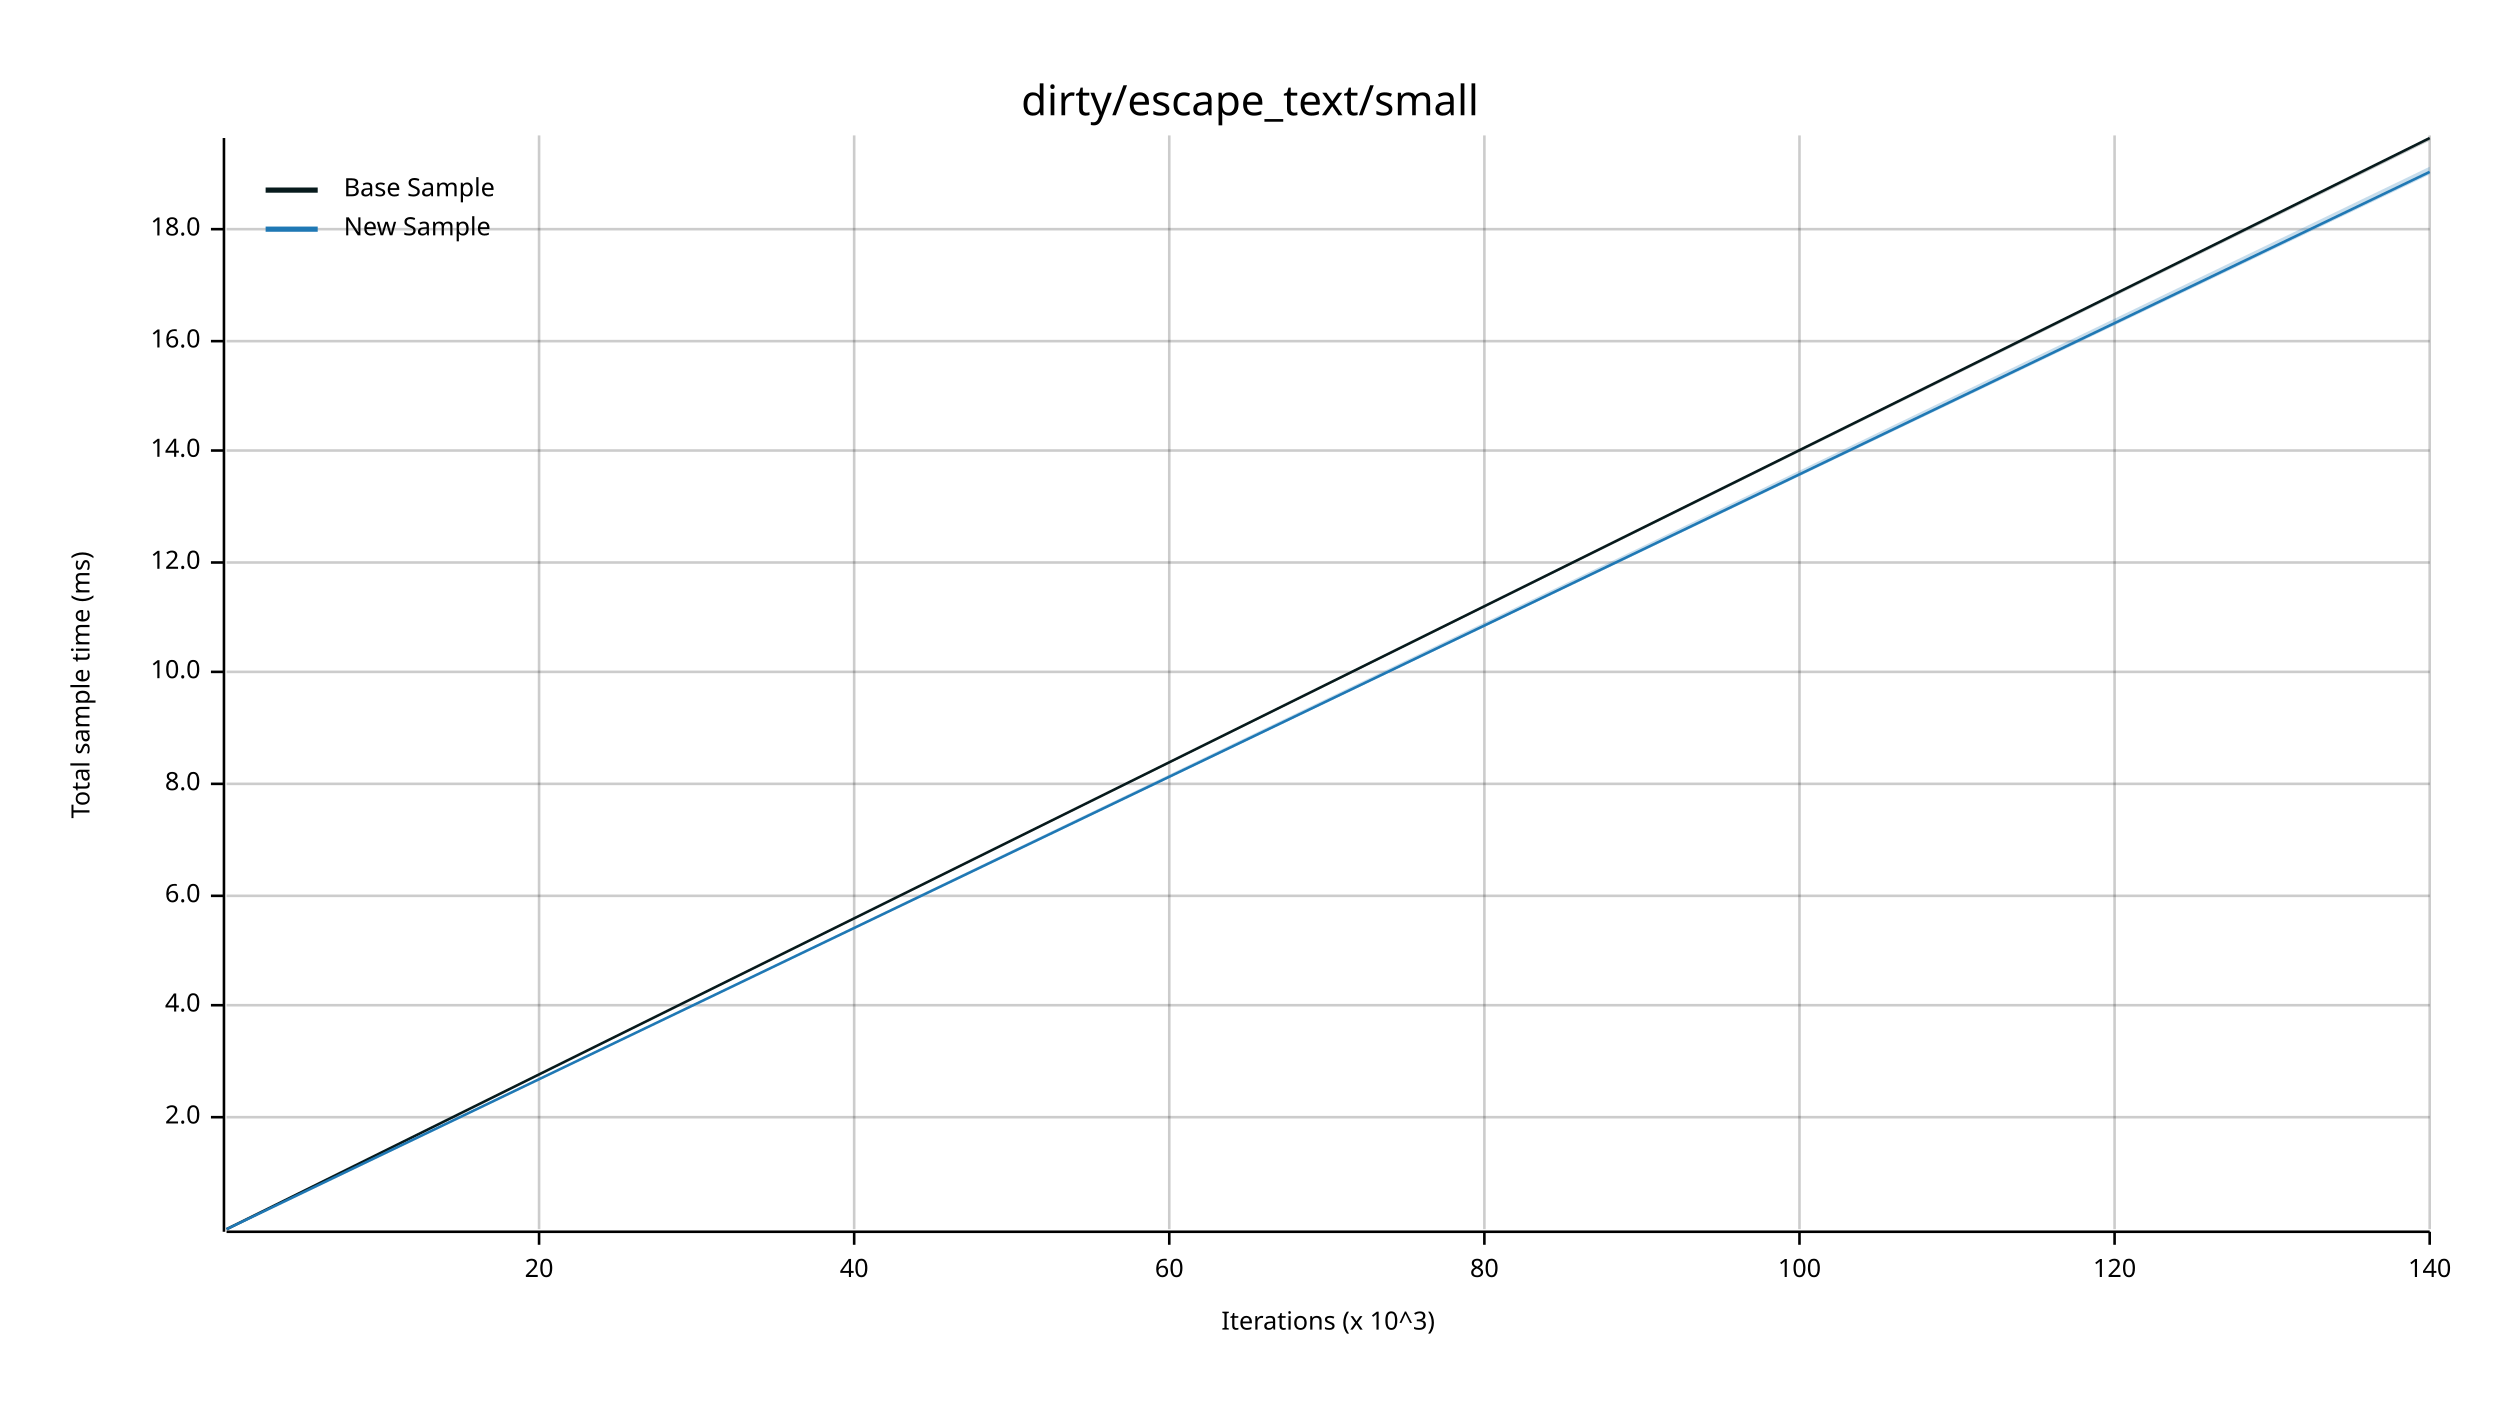
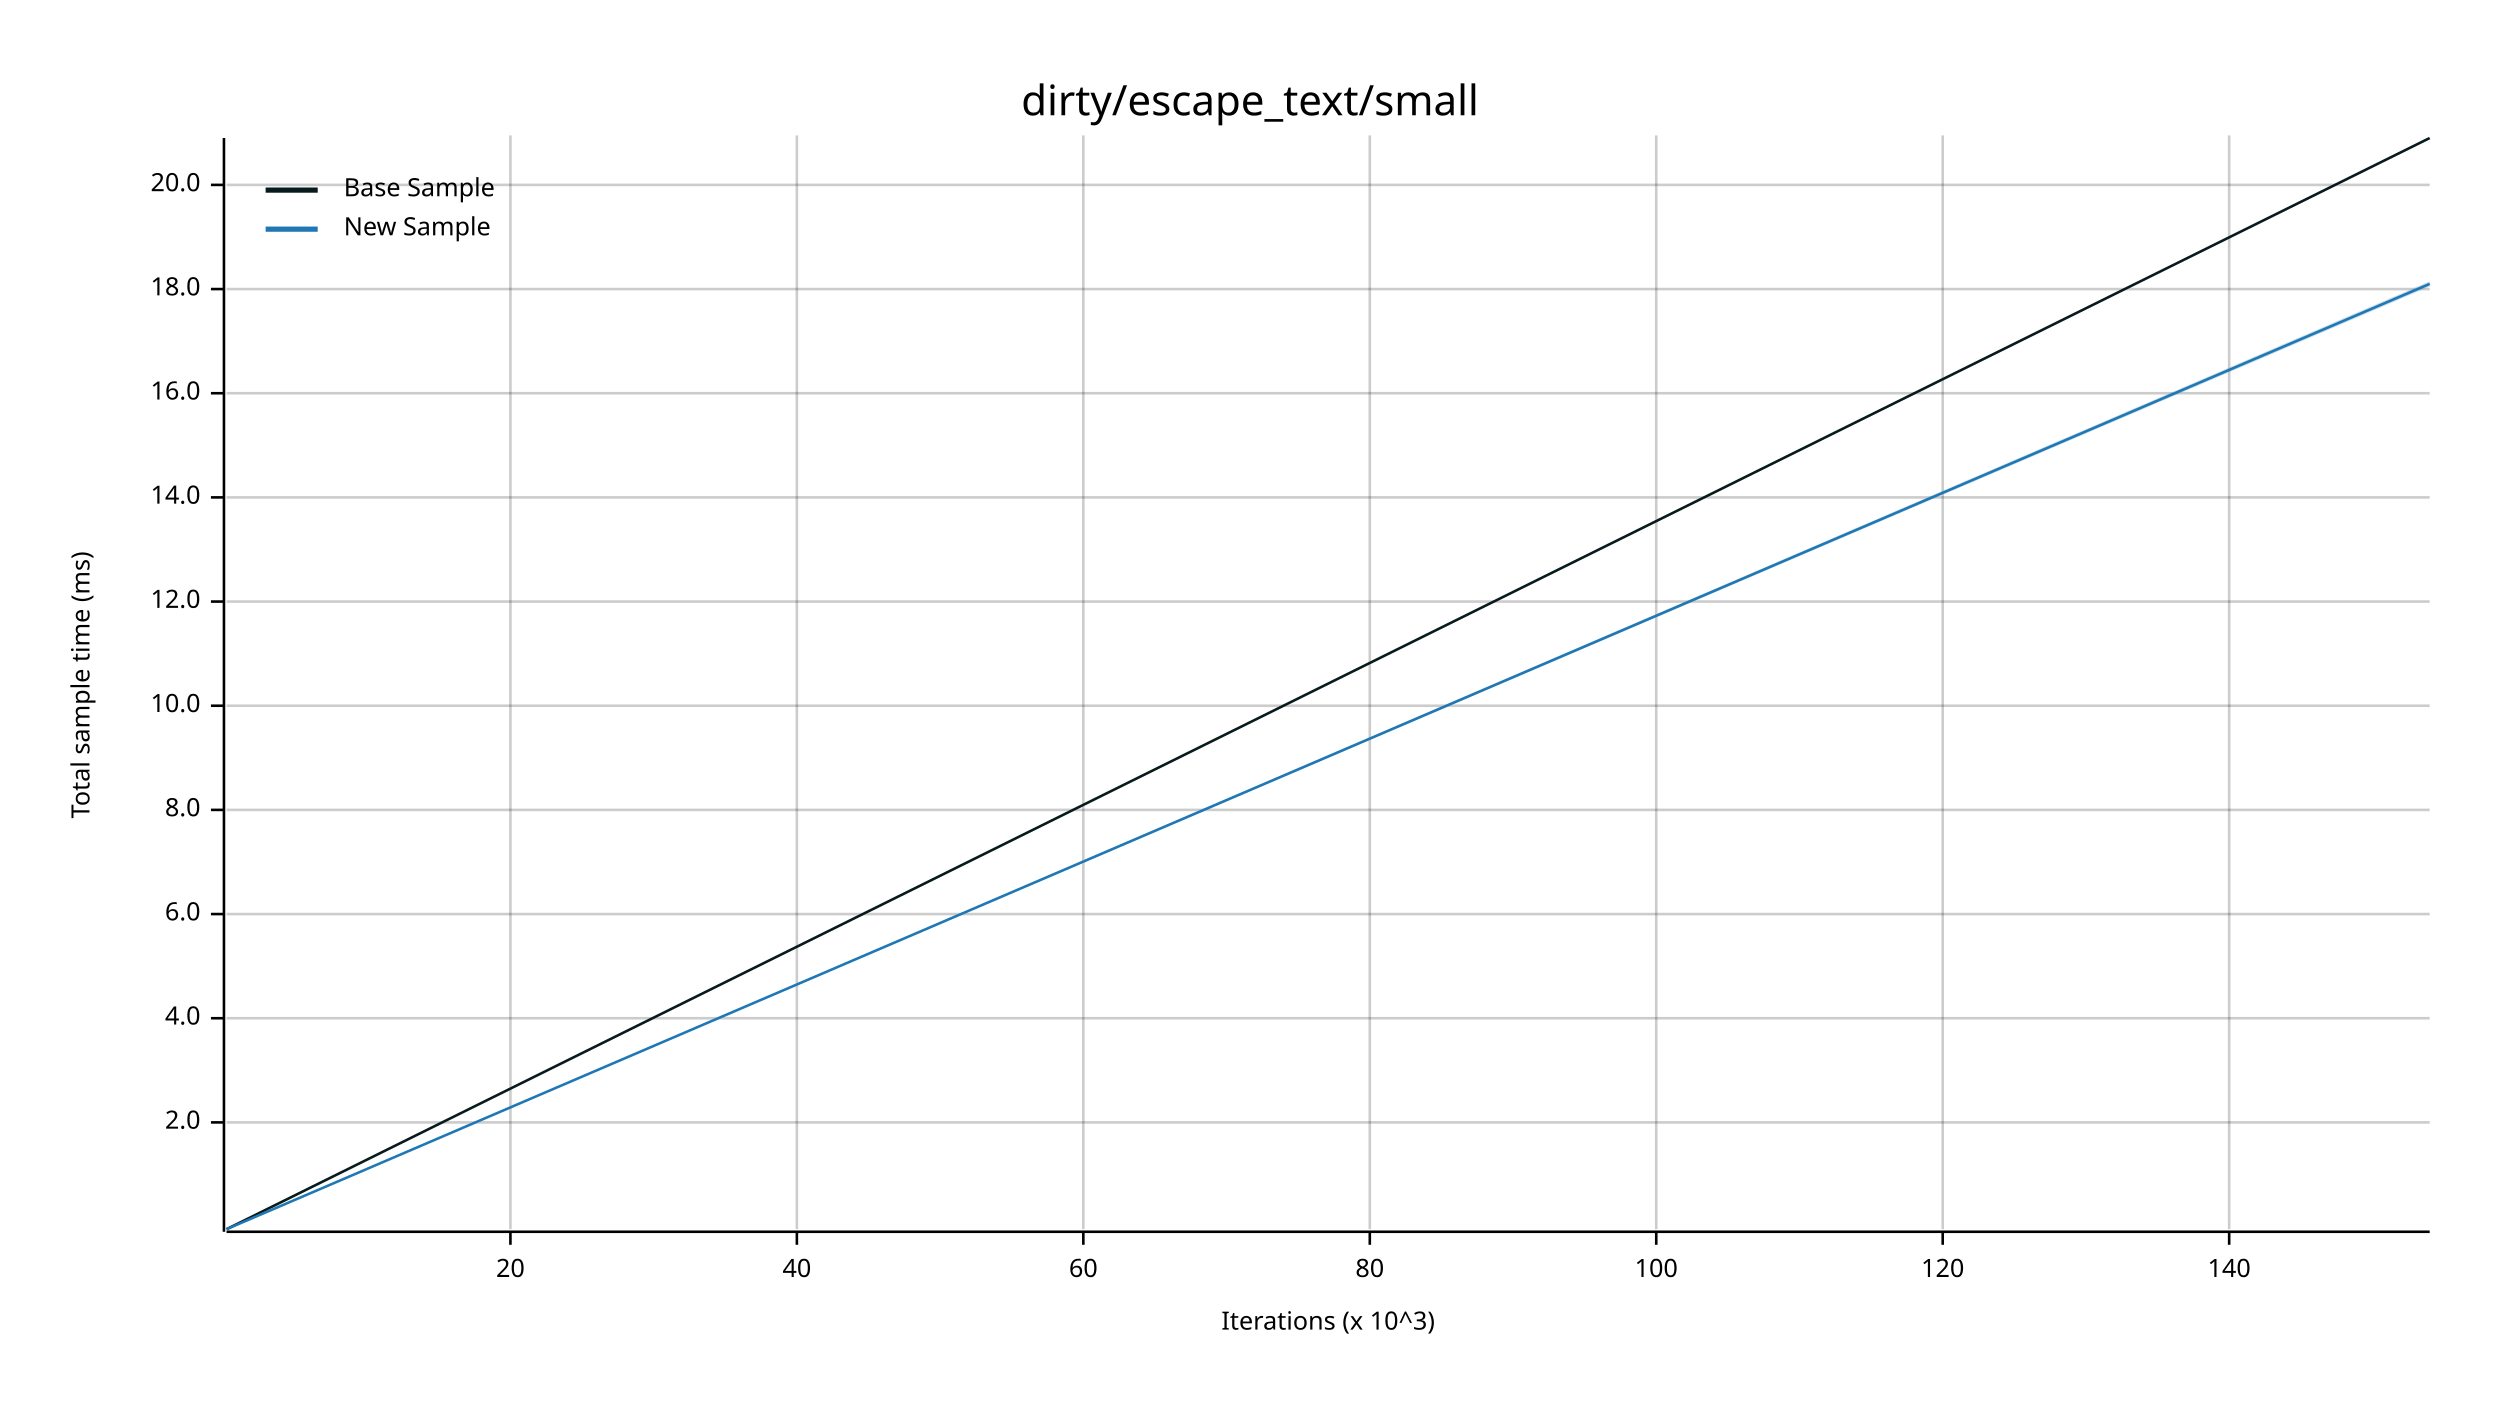
<svg xmlns="http://www.w3.org/2000/svg" width="960" height="540" viewBox="0 0 960 540">
  <text x="480" y="32" dy="0.76em" text-anchor="middle" font-family="sans-serif" font-size="16.129" opacity="1" fill="#000000">
dirty/escape_text/small
</text>
  <text x="27" y="263" dy="0.76em" text-anchor="middle" font-family="sans-serif" font-size="9.677" opacity="1" fill="#000000" transform="rotate(270, 27, 263)">
Total sample time (ms)
</text>
  <text x="510" y="513" dy="-0.5ex" text-anchor="middle" font-family="sans-serif" font-size="9.677" opacity="1" fill="#000000">
Iterations (x 10^3)
</text>
-   <line opacity="0.2" stroke="#000000" stroke-width="1" x1="207" y1="472" x2="207" y2="52" />
-   <line opacity="0.2" stroke="#000000" stroke-width="1" x1="328" y1="472" x2="328" y2="52" />
-   <line opacity="0.2" stroke="#000000" stroke-width="1" x1="449" y1="472" x2="449" y2="52" />
-   <line opacity="0.2" stroke="#000000" stroke-width="1" x1="570" y1="472" x2="570" y2="52" />
-   <line opacity="0.2" stroke="#000000" stroke-width="1" x1="691" y1="472" x2="691" y2="52" />
-   <line opacity="0.2" stroke="#000000" stroke-width="1" x1="812" y1="472" x2="812" y2="52" />
-   <line opacity="0.2" stroke="#000000" stroke-width="1" x1="933" y1="472" x2="933" y2="52" />
-   <line opacity="0.2" stroke="#000000" stroke-width="1" x1="87" y1="429" x2="933" y2="429" />
-   <line opacity="0.2" stroke="#000000" stroke-width="1" x1="87" y1="386" x2="933" y2="386" />
-   <line opacity="0.2" stroke="#000000" stroke-width="1" x1="87" y1="344" x2="933" y2="344" />
-   <line opacity="0.2" stroke="#000000" stroke-width="1" x1="87" y1="301" x2="933" y2="301" />
-   <line opacity="0.2" stroke="#000000" stroke-width="1" x1="87" y1="258" x2="933" y2="258" />
-   <line opacity="0.2" stroke="#000000" stroke-width="1" x1="87" y1="216" x2="933" y2="216" />
-   <line opacity="0.2" stroke="#000000" stroke-width="1" x1="87" y1="173" x2="933" y2="173" />
-   <line opacity="0.2" stroke="#000000" stroke-width="1" x1="87" y1="131" x2="933" y2="131" />
-   <line opacity="0.2" stroke="#000000" stroke-width="1" x1="87" y1="88" x2="933" y2="88" />
+   <line opacity="0.2" stroke="#000000" stroke-width="1" x1="196" y1="472" x2="196" y2="52" />
+   <line opacity="0.2" stroke="#000000" stroke-width="1" x1="306" y1="472" x2="306" y2="52" />
+   <line opacity="0.2" stroke="#000000" stroke-width="1" x1="416" y1="472" x2="416" y2="52" />
+   <line opacity="0.2" stroke="#000000" stroke-width="1" x1="526" y1="472" x2="526" y2="52" />
+   <line opacity="0.2" stroke="#000000" stroke-width="1" x1="636" y1="472" x2="636" y2="52" />
+   <line opacity="0.2" stroke="#000000" stroke-width="1" x1="746" y1="472" x2="746" y2="52" />
+   <line opacity="0.2" stroke="#000000" stroke-width="1" x1="856" y1="472" x2="856" y2="52" />
+   <line opacity="0.2" stroke="#000000" stroke-width="1" x1="87" y1="431" x2="933" y2="431" />
+   <line opacity="0.2" stroke="#000000" stroke-width="1" x1="87" y1="391" x2="933" y2="391" />
+   <line opacity="0.2" stroke="#000000" stroke-width="1" x1="87" y1="351" x2="933" y2="351" />
+   <line opacity="0.2" stroke="#000000" stroke-width="1" x1="87" y1="311" x2="933" y2="311" />
+   <line opacity="0.2" stroke="#000000" stroke-width="1" x1="87" y1="271" x2="933" y2="271" />
+   <line opacity="0.2" stroke="#000000" stroke-width="1" x1="87" y1="231" x2="933" y2="231" />
+   <line opacity="0.2" stroke="#000000" stroke-width="1" x1="87" y1="191" x2="933" y2="191" />
+   <line opacity="0.2" stroke="#000000" stroke-width="1" x1="87" y1="151" x2="933" y2="151" />
+   <line opacity="0.2" stroke="#000000" stroke-width="1" x1="87" y1="111" x2="933" y2="111" />
+   <line opacity="0.2" stroke="#000000" stroke-width="1" x1="87" y1="71" x2="933" y2="71" />
  <polyline fill="none" opacity="1" stroke="#000000" stroke-width="1" points="86,53 86,473 " />
-   <text x="77" y="429" dy="0.5ex" text-anchor="end" font-family="sans-serif" font-size="9.677" opacity="1" fill="#000000">
+   <text x="77" y="431" dy="0.5ex" text-anchor="end" font-family="sans-serif" font-size="9.677" opacity="1" fill="#000000">
2.0
</text>
-   <polyline fill="none" opacity="1" stroke="#000000" stroke-width="1" points="81,429 86,429 " />
-   <text x="77" y="386" dy="0.5ex" text-anchor="end" font-family="sans-serif" font-size="9.677" opacity="1" fill="#000000">
+   <polyline fill="none" opacity="1" stroke="#000000" stroke-width="1" points="81,431 86,431 " />
+   <text x="77" y="391" dy="0.5ex" text-anchor="end" font-family="sans-serif" font-size="9.677" opacity="1" fill="#000000">
4.0
</text>
-   <polyline fill="none" opacity="1" stroke="#000000" stroke-width="1" points="81,386 86,386 " />
-   <text x="77" y="344" dy="0.5ex" text-anchor="end" font-family="sans-serif" font-size="9.677" opacity="1" fill="#000000">
+   <polyline fill="none" opacity="1" stroke="#000000" stroke-width="1" points="81,391 86,391 " />
+   <text x="77" y="351" dy="0.5ex" text-anchor="end" font-family="sans-serif" font-size="9.677" opacity="1" fill="#000000">
6.0
</text>
-   <polyline fill="none" opacity="1" stroke="#000000" stroke-width="1" points="81,344 86,344 " />
-   <text x="77" y="301" dy="0.5ex" text-anchor="end" font-family="sans-serif" font-size="9.677" opacity="1" fill="#000000">
+   <polyline fill="none" opacity="1" stroke="#000000" stroke-width="1" points="81,351 86,351 " />
+   <text x="77" y="311" dy="0.5ex" text-anchor="end" font-family="sans-serif" font-size="9.677" opacity="1" fill="#000000">
8.0
</text>
-   <polyline fill="none" opacity="1" stroke="#000000" stroke-width="1" points="81,301 86,301 " />
-   <text x="77" y="258" dy="0.5ex" text-anchor="end" font-family="sans-serif" font-size="9.677" opacity="1" fill="#000000">
+   <polyline fill="none" opacity="1" stroke="#000000" stroke-width="1" points="81,311 86,311 " />
+   <text x="77" y="271" dy="0.5ex" text-anchor="end" font-family="sans-serif" font-size="9.677" opacity="1" fill="#000000">
10.0
</text>
-   <polyline fill="none" opacity="1" stroke="#000000" stroke-width="1" points="81,258 86,258 " />
-   <text x="77" y="216" dy="0.5ex" text-anchor="end" font-family="sans-serif" font-size="9.677" opacity="1" fill="#000000">
+   <polyline fill="none" opacity="1" stroke="#000000" stroke-width="1" points="81,271 86,271 " />
+   <text x="77" y="231" dy="0.5ex" text-anchor="end" font-family="sans-serif" font-size="9.677" opacity="1" fill="#000000">
12.0
</text>
-   <polyline fill="none" opacity="1" stroke="#000000" stroke-width="1" points="81,216 86,216 " />
-   <text x="77" y="173" dy="0.5ex" text-anchor="end" font-family="sans-serif" font-size="9.677" opacity="1" fill="#000000">
+   <polyline fill="none" opacity="1" stroke="#000000" stroke-width="1" points="81,231 86,231 " />
+   <text x="77" y="191" dy="0.5ex" text-anchor="end" font-family="sans-serif" font-size="9.677" opacity="1" fill="#000000">
14.0
</text>
-   <polyline fill="none" opacity="1" stroke="#000000" stroke-width="1" points="81,173 86,173 " />
-   <text x="77" y="131" dy="0.5ex" text-anchor="end" font-family="sans-serif" font-size="9.677" opacity="1" fill="#000000">
+   <polyline fill="none" opacity="1" stroke="#000000" stroke-width="1" points="81,191 86,191 " />
+   <text x="77" y="151" dy="0.5ex" text-anchor="end" font-family="sans-serif" font-size="9.677" opacity="1" fill="#000000">
16.0
</text>
-   <polyline fill="none" opacity="1" stroke="#000000" stroke-width="1" points="81,131 86,131 " />
-   <text x="77" y="88" dy="0.5ex" text-anchor="end" font-family="sans-serif" font-size="9.677" opacity="1" fill="#000000">
+   <polyline fill="none" opacity="1" stroke="#000000" stroke-width="1" points="81,151 86,151 " />
+   <text x="77" y="111" dy="0.5ex" text-anchor="end" font-family="sans-serif" font-size="9.677" opacity="1" fill="#000000">
18.0
</text>
-   <polyline fill="none" opacity="1" stroke="#000000" stroke-width="1" points="81,88 86,88 " />
+   <polyline fill="none" opacity="1" stroke="#000000" stroke-width="1" points="81,111 86,111 " />
+   <text x="77" y="71" dy="0.5ex" text-anchor="end" font-family="sans-serif" font-size="9.677" opacity="1" fill="#000000">
+ 20.0
+ </text>
+   <polyline fill="none" opacity="1" stroke="#000000" stroke-width="1" points="81,71 86,71 " />
  <polyline fill="none" opacity="1" stroke="#000000" stroke-width="1" points="87,473 933,473 " />
-   <text x="207" y="483" dy="0.76em" text-anchor="middle" font-family="sans-serif" font-size="9.677" opacity="1" fill="#000000">
+   <text x="196" y="483" dy="0.76em" text-anchor="middle" font-family="sans-serif" font-size="9.677" opacity="1" fill="#000000">
20
</text>
-   <polyline fill="none" opacity="1" stroke="#000000" stroke-width="1" points="207,473 207,478 " />
-   <text x="328" y="483" dy="0.76em" text-anchor="middle" font-family="sans-serif" font-size="9.677" opacity="1" fill="#000000">
+   <polyline fill="none" opacity="1" stroke="#000000" stroke-width="1" points="196,473 196,478 " />
+   <text x="306" y="483" dy="0.76em" text-anchor="middle" font-family="sans-serif" font-size="9.677" opacity="1" fill="#000000">
40
</text>
-   <polyline fill="none" opacity="1" stroke="#000000" stroke-width="1" points="328,473 328,478 " />
-   <text x="449" y="483" dy="0.76em" text-anchor="middle" font-family="sans-serif" font-size="9.677" opacity="1" fill="#000000">
+   <polyline fill="none" opacity="1" stroke="#000000" stroke-width="1" points="306,473 306,478 " />
+   <text x="416" y="483" dy="0.76em" text-anchor="middle" font-family="sans-serif" font-size="9.677" opacity="1" fill="#000000">
60
</text>
-   <polyline fill="none" opacity="1" stroke="#000000" stroke-width="1" points="449,473 449,478 " />
-   <text x="570" y="483" dy="0.76em" text-anchor="middle" font-family="sans-serif" font-size="9.677" opacity="1" fill="#000000">
+   <polyline fill="none" opacity="1" stroke="#000000" stroke-width="1" points="416,473 416,478 " />
+   <text x="526" y="483" dy="0.76em" text-anchor="middle" font-family="sans-serif" font-size="9.677" opacity="1" fill="#000000">
80
</text>
-   <polyline fill="none" opacity="1" stroke="#000000" stroke-width="1" points="570,473 570,478 " />
-   <text x="691" y="483" dy="0.76em" text-anchor="middle" font-family="sans-serif" font-size="9.677" opacity="1" fill="#000000">
+   <polyline fill="none" opacity="1" stroke="#000000" stroke-width="1" points="526,473 526,478 " />
+   <text x="636" y="483" dy="0.76em" text-anchor="middle" font-family="sans-serif" font-size="9.677" opacity="1" fill="#000000">
100
</text>
-   <polyline fill="none" opacity="1" stroke="#000000" stroke-width="1" points="691,473 691,478 " />
-   <text x="812" y="483" dy="0.76em" text-anchor="middle" font-family="sans-serif" font-size="9.677" opacity="1" fill="#000000">
+   <polyline fill="none" opacity="1" stroke="#000000" stroke-width="1" points="636,473 636,478 " />
+   <text x="746" y="483" dy="0.76em" text-anchor="middle" font-family="sans-serif" font-size="9.677" opacity="1" fill="#000000">
120
</text>
-   <polyline fill="none" opacity="1" stroke="#000000" stroke-width="1" points="812,473 812,478 " />
-   <text x="933" y="483" dy="0.76em" text-anchor="middle" font-family="sans-serif" font-size="9.677" opacity="1" fill="#000000">
+   <polyline fill="none" opacity="1" stroke="#000000" stroke-width="1" points="746,473 746,478 " />
+   <text x="856" y="483" dy="0.76em" text-anchor="middle" font-family="sans-serif" font-size="9.677" opacity="1" fill="#000000">
140
</text>
-   <polyline fill="none" opacity="1" stroke="#000000" stroke-width="1" points="933,473 933,478 " />
+   <polyline fill="none" opacity="1" stroke="#000000" stroke-width="1" points="856,473 856,478 " />
  <polyline fill="none" opacity="1" stroke="#071A1C" stroke-width="1" points="87,472 933,53 " />
-   <polygon opacity="0.25" fill="#071A1C" points="87,472 933,54 933,53 " />
-   <polyline fill="none" opacity="1" stroke="#1F78B4" stroke-width="1" points="87,472 933,66 " />
-   <polygon opacity="0.25" fill="#1F78B4" points="87,472 933,67 933,64 " />
+   <polygon opacity="0.25" fill="#071A1C" points="87,472 933,53 933,53 " />
+   <polyline fill="none" opacity="1" stroke="#1F78B4" stroke-width="1" points="87,472 933,109 " />
+   <polygon opacity="0.25" fill="#1F78B4" points="87,472 933,110 933,108 " />
  <text x="132" y="68" dy="0.76em" text-anchor="start" font-family="sans-serif" font-size="9.677" opacity="1" fill="#000000">
Base Sample
</text>
  <text x="132" y="83" dy="0.76em" text-anchor="start" font-family="sans-serif" font-size="9.677" opacity="1" fill="#000000">
New Sample
</text>
  <polyline fill="none" opacity="1" stroke="#071A1C" stroke-width="2" points="102,73 122,73 " />
  <polyline fill="none" opacity="1" stroke="#1F78B4" stroke-width="2" points="102,88 122,88 " />
</svg>
